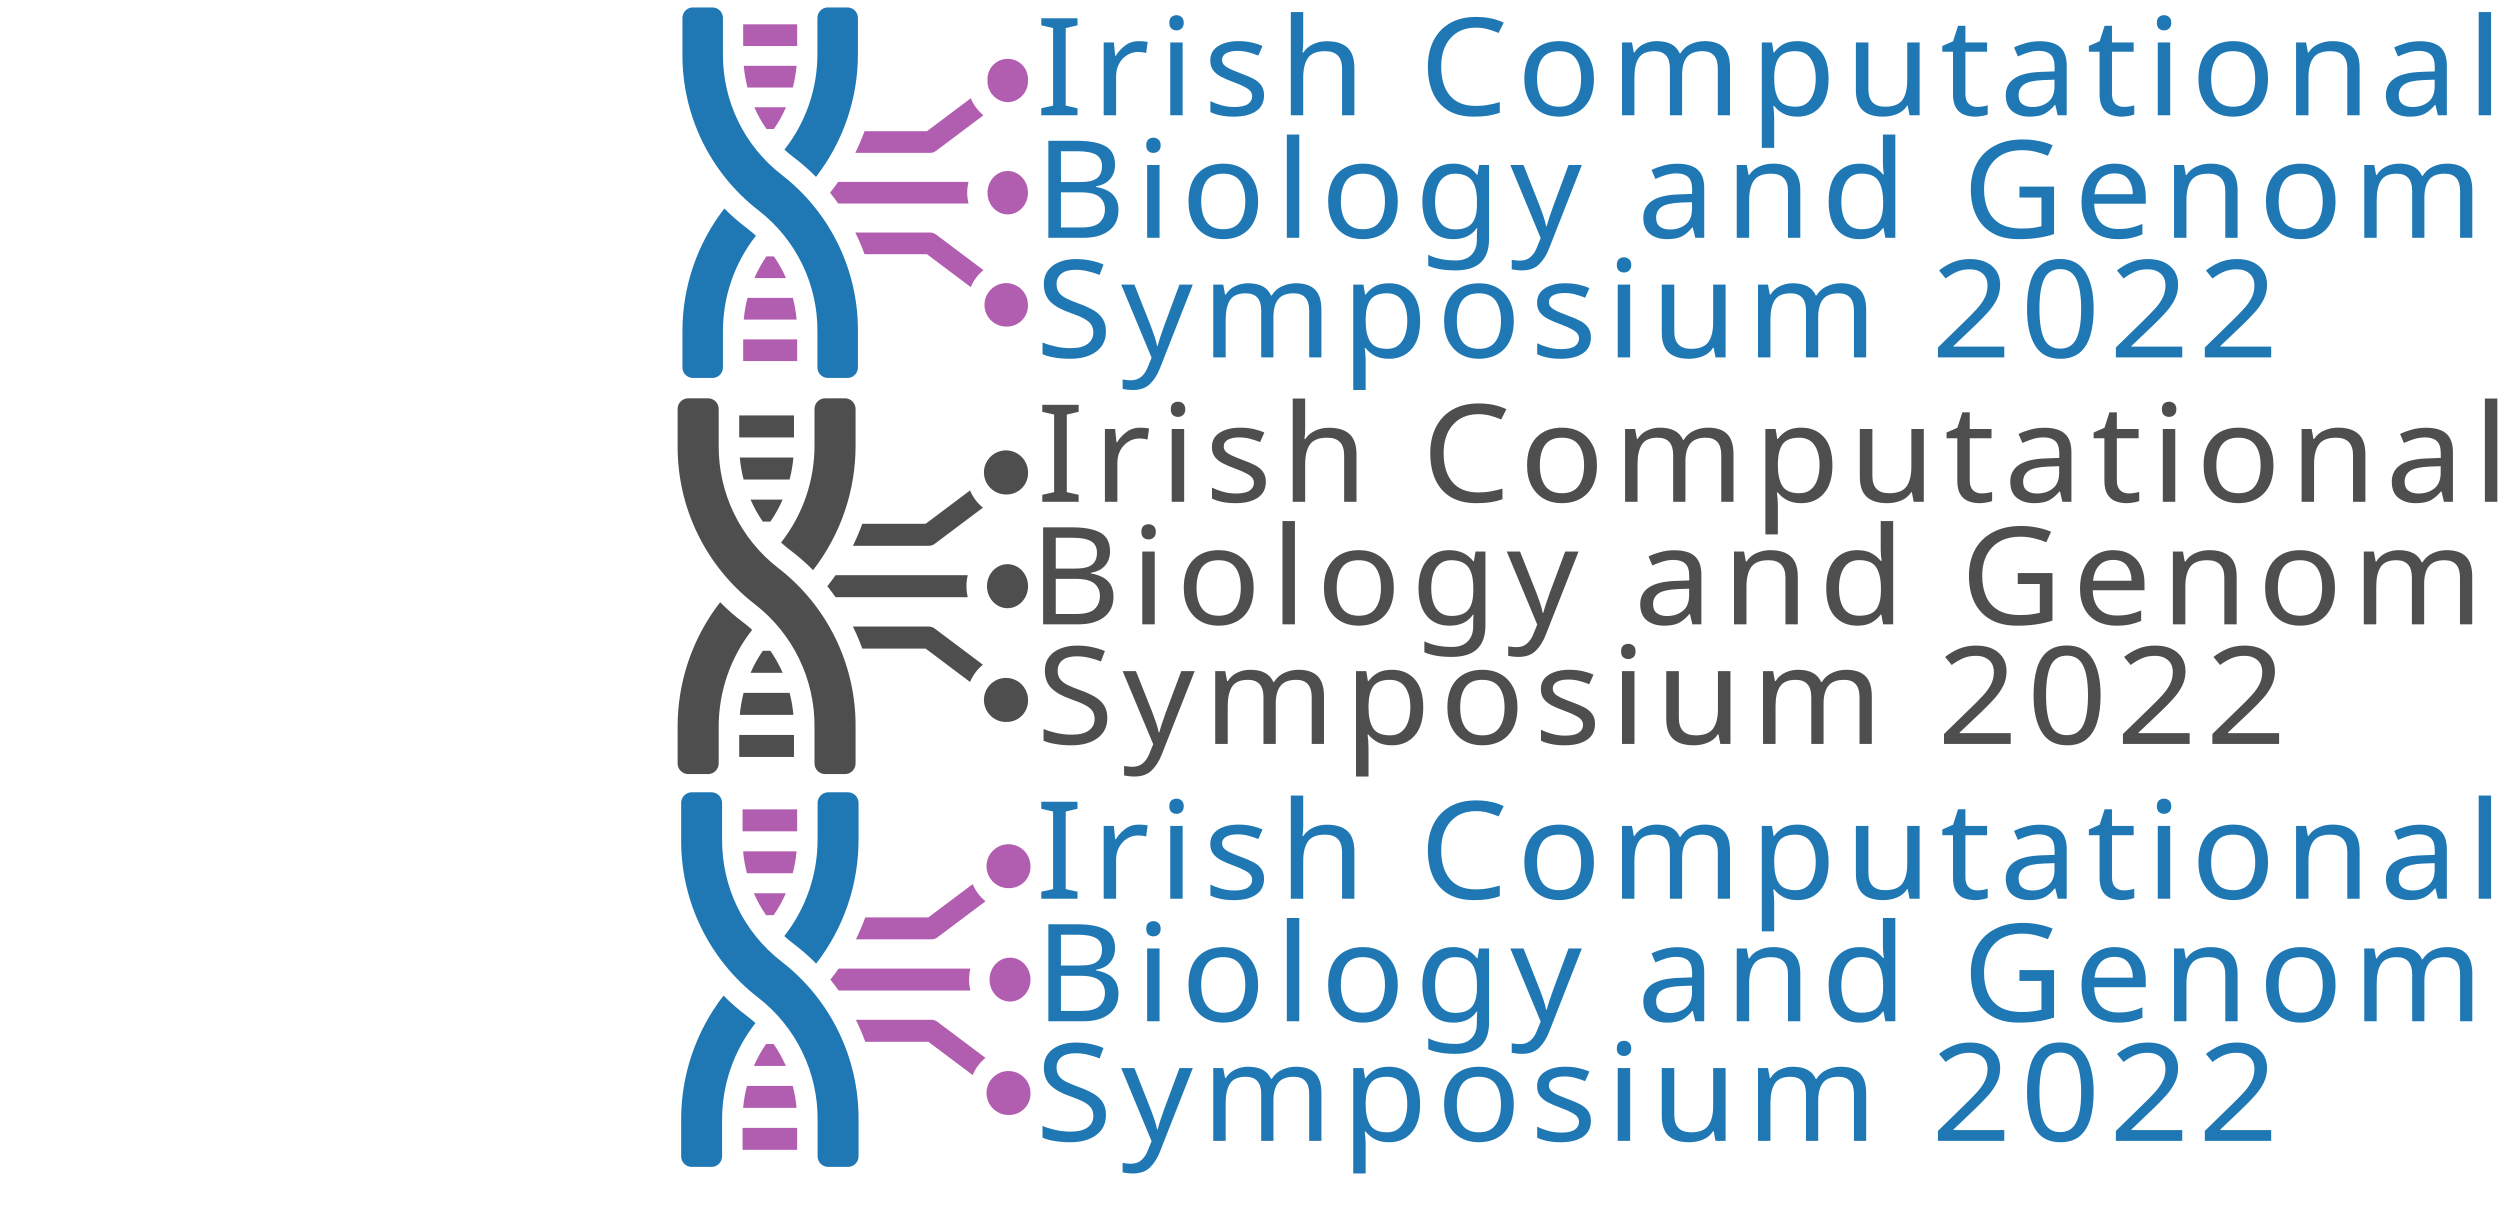
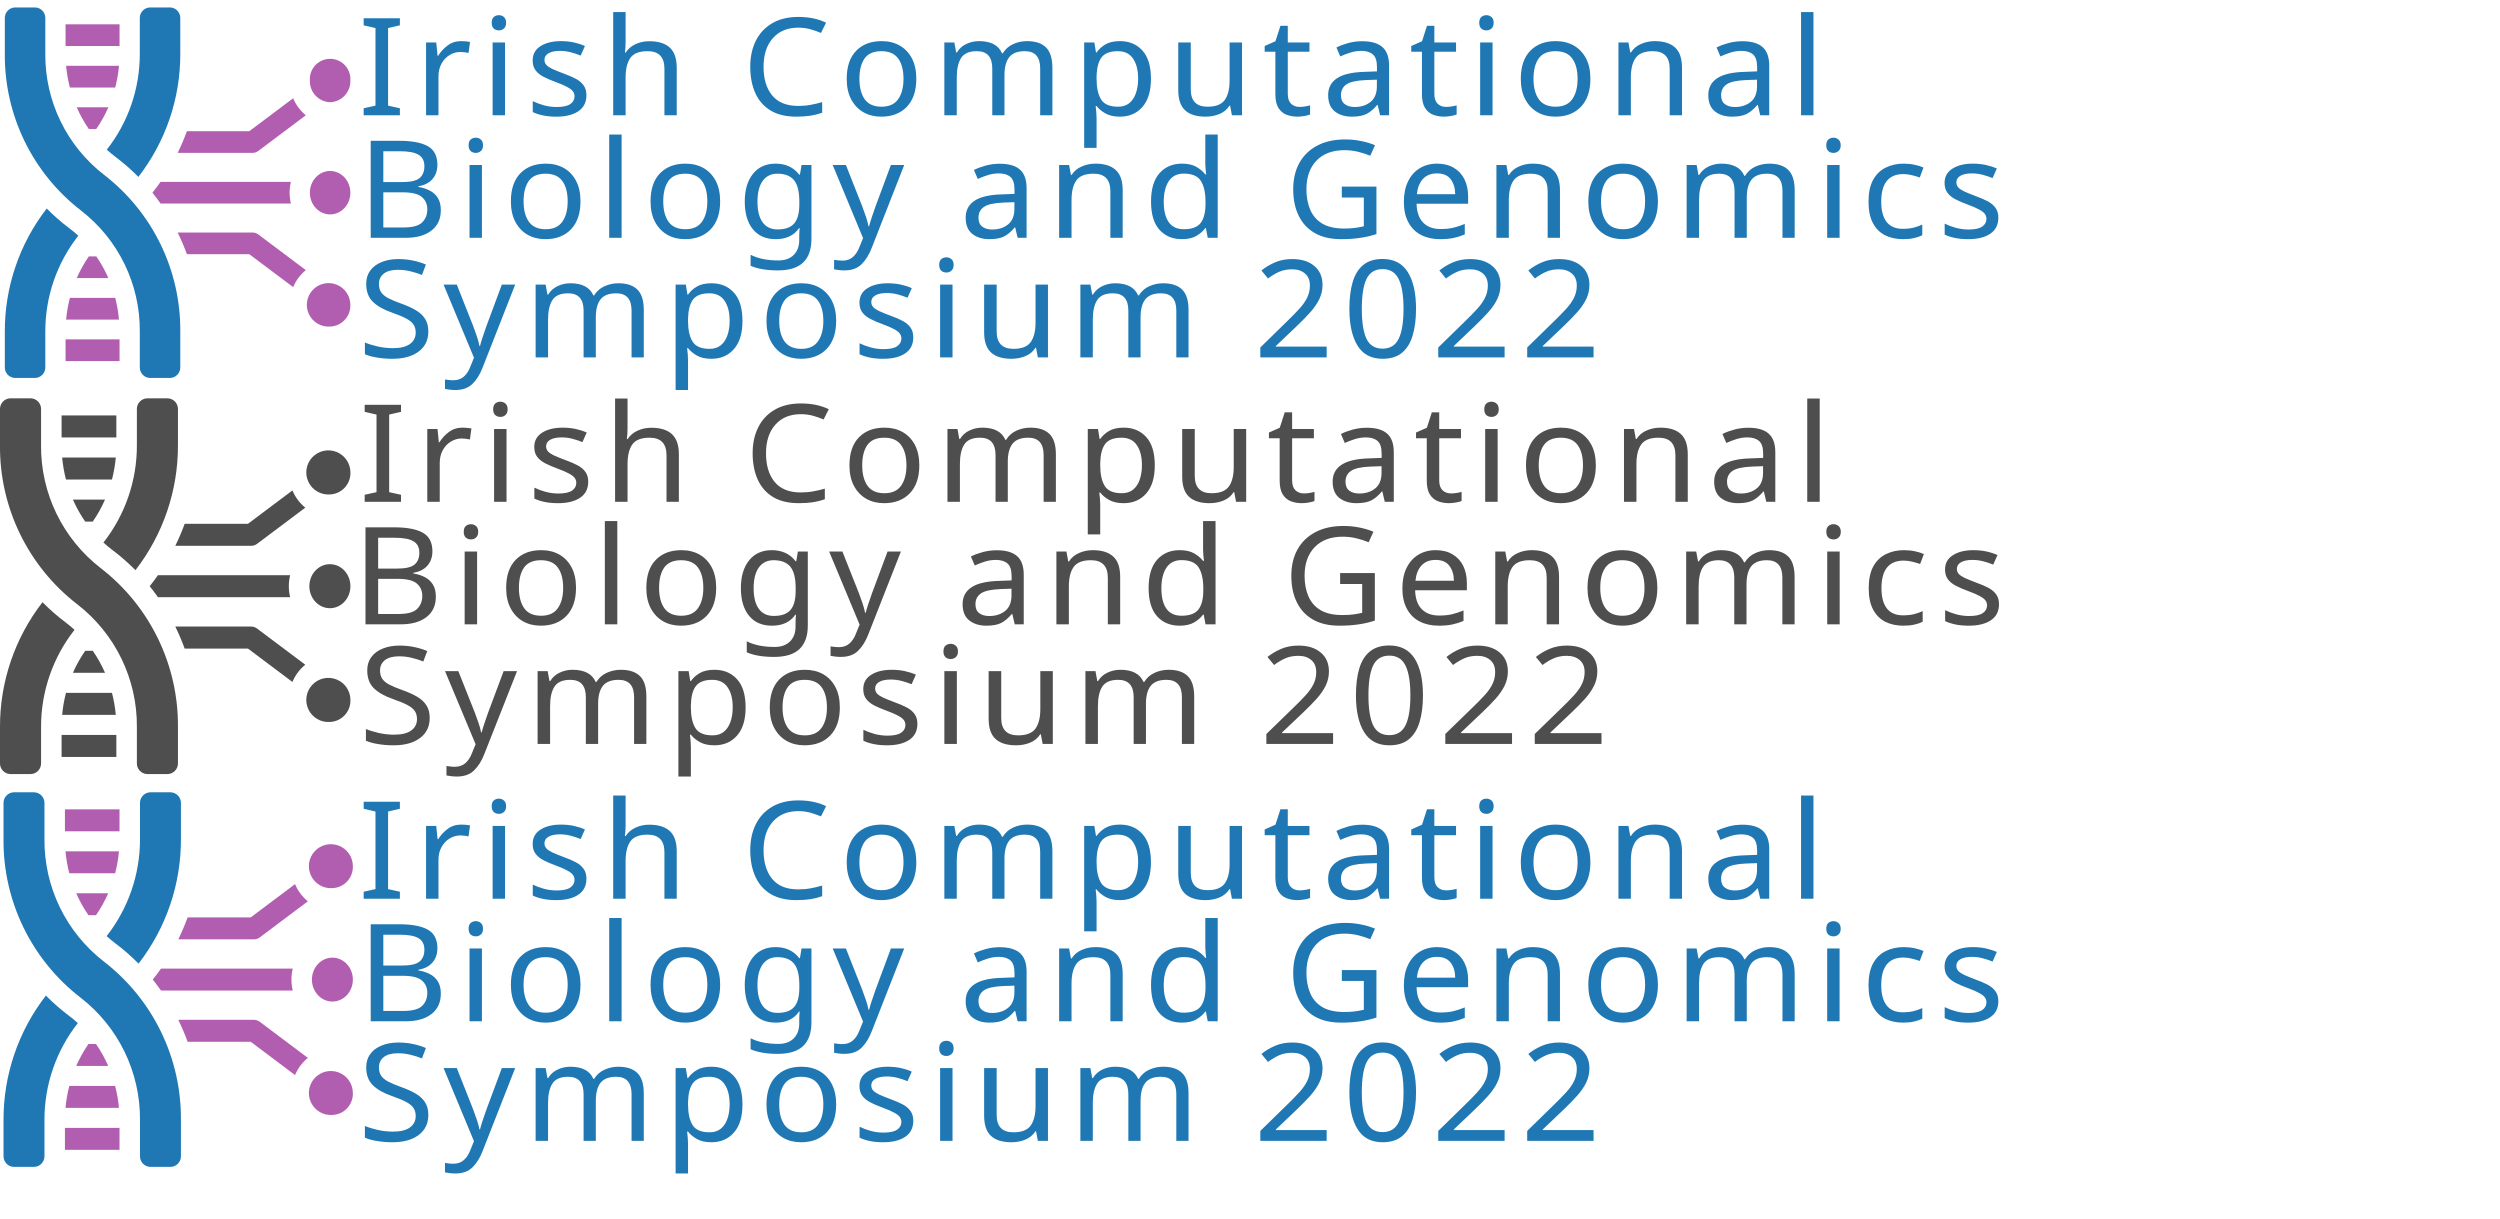
- <svg xmlns="http://www.w3.org/2000/svg" id="Layer_1" data-name="Layer 1" width="400.295" height="195.115" viewBox="0 0 183.295 195.115">
+ <svg xmlns="http://www.w3.org/2000/svg" id="Layer_1" data-name="Layer 1" width="400.295" height="195.115" viewBox="0 0 400.295 195.115">
  <defs>
    <style>
      .cls-1, .cls-2, .cls-3, .cls-4, .cls-5, .cls-6 {
        isolation: isolate;
        font-family: Poppins-Regular, Poppins;
      }

      .cls-1, .cls-4 {
        font-size: 21.745px;
      }

      .cls-1, .cls-2, .cls-3, .cls-7 {
        fill: #1f78b4;
      }

      .cls-1 {
        letter-spacing: 0.061em;
      }

      .cls-2, .cls-3, .cls-5, .cls-6 {
        font-size: 21.744px;
      }

      .cls-2 {
        letter-spacing: 0.061em;
      }

      .cls-3 {
        letter-spacing: 0.066em;
      }

      .cls-4, .cls-5, .cls-6, .cls-9 {
        fill: #4e4e4e;
      }

      .cls-4 {
        letter-spacing: 0.061em;
      }

      .cls-5 {
        letter-spacing: 0.061em;
      }

      .cls-6 {
        letter-spacing: 0.066em;
      }

      .cls-8 {
        fill: #b25eb0;
      }
    </style>
  </defs>
  <text class="cls-1" transform="translate(57.27949 57.23047) scale(1.03488 1)">Symposium 2022</text>
  <text class="cls-2" transform="translate(57.32637 18.46045) scale(1.03371 1)">Irish Computational</text>
  <text class="cls-3" transform="translate(57.17793 38.07666) scale(1.03371 1)">Biology and Genomics</text>
  <text class="cls-1" transform="translate(57.27949 182.6768) scale(1.03488 1)">Symposium 2022</text>
  <text class="cls-2" transform="translate(57.32637 143.9072) scale(1.03371 1)">Irish Computational</text>
  <text class="cls-3" transform="translate(57.17793 163.5234) scale(1.03371 1)">Biology and Genomics</text>
  <text class="cls-4" transform="translate(57.43623 119.1187) scale(1.0407 1)">Symposium 2022</text>
  <text class="cls-5" transform="translate(57.48262 80.34912) scale(1.03745 1)">Irish Computational</text>
  <text class="cls-6" transform="translate(56.3332 99.96533) scale(1.03745 1)">Biology and Genomics</text>
  <g>
    <g>
      <path class="cls-7" d="M30.099,60.96H26.857a1.683,1.683,0,0,1-1.621-1.738V53.552a24.255,24.255,0,0,0-9.423-19.408A31.376,31.376,0,0,1,3.624,9.04V3.371A1.683,1.683,0,0,1,5.245,1.633H8.487a1.683,1.683,0,0,1,1.621,1.738V9.04A24.254,24.254,0,0,0,19.531,28.448,31.377,31.377,0,0,1,31.719,53.552v5.67A1.683,1.683,0,0,1,30.099,60.96Z" transform="translate(-2.85244 -0.44238)" />
      <g>
        <path class="cls-7" d="M25.009,28.767A32.031,32.031,0,0,0,31.719,9.04V3.371a1.683,1.683,0,0,0-1.621-1.738H26.857a1.683,1.683,0,0,0-1.621,1.738V9.04a24.748,24.748,0,0,1-5.282,15.366q.687.63,1.436,1.194a32.3,32.3,0,0,1,3.619,3.167Z" transform="translate(-2.85244 -0.44238)" />
        <path class="cls-7" d="M10.335,33.826A32.033,32.033,0,0,0,3.624,53.552v5.67A1.683,1.683,0,0,0,5.245,60.96H8.487a1.683,1.683,0,0,0,1.621-1.738V53.552a24.749,24.749,0,0,1,5.282-15.366q-.687-.63-1.435-1.193A32.326,32.326,0,0,1,10.335,33.826Z" transform="translate(-2.85244 -0.44238)" />
      </g>
      <g>
        <path class="cls-8" d="M13.349,4.336h8.645V7.812H13.349Z" transform="translate(-2.85244 -0.44238)" />
        <path class="cls-8" d="M13.349,54.781h8.645V58.257H13.349Z" transform="translate(-2.85244 -0.44238)" />
        <g>
          <path class="cls-8" d="M21.302,48.138H14.042a21.51,21.51,0,0,0-.604,3.476H21.905A21.466,21.466,0,0,0,21.302,48.138Z" transform="translate(-2.85244 -0.44238)" />
          <path class="cls-8" d="M13.437,10.979a21.502,21.502,0,0,0,.602,3.476h7.263a21.51,21.51,0,0,0,.604-3.476Z" transform="translate(-2.85244 -0.44238)" />
          <path class="cls-8" d="M15.136,17.621a20.603,20.603,0,0,0,1.937,3.476h1.196a20.609,20.609,0,0,0,1.937-3.476Z" transform="translate(-2.85244 -0.44238)" />
          <path class="cls-8" d="M20.207,44.971A20.61,20.61,0,0,0,18.27,41.495H17.074A20.617,20.617,0,0,0,15.137,44.971Z" transform="translate(-2.85244 -0.44238)" />
        </g>
      </g>
    </g>
    <g>
      <path class="cls-8" d="M55.709,52.733a3.485,3.485,0,1,1,3.242-3.476A3.369,3.369,0,0,1,55.709,52.733Z" transform="translate(-2.85244 -0.44238)" />
      <path class="cls-8" d="M55.709,16.812a3.369,3.369,0,0,1-3.242-3.476,3.25,3.25,0,1,1,6.484,0A3.369,3.369,0,0,1,55.709,16.812Z" transform="translate(-2.85244 -0.44238)" />
      <ellipse class="cls-8" cx="52.856" cy="30.854" rx="3.242" ry="3.476" />
    </g>
    <g>
      <path class="cls-8" d="M51.822,43.696l-7.61-5.712a1.547,1.547,0,0,0-.93-.314H31.299a35.43,35.43,0,0,1,1.48,3.476h9.991l7.022,5.271a6.932,6.932,0,0,1,2.029-2.721Z" transform="translate(-2.85244 -0.44238)" />
      <path class="cls-8" d="M44.211,24.609l7.61-5.712a6.931,6.931,0,0,1-2.029-2.721l-7.022,5.271h-9.991a35.431,35.431,0,0,1-1.48,3.476H43.282A1.547,1.547,0,0,0,44.211,24.609Z" transform="translate(-2.85244 -0.44238)" />
      <path class="cls-8" d="M49.43,29.558H28.563q-.625.891-1.305,1.738.68.847,1.305,1.738h20.867a7.464,7.464,0,0,1,0-3.476Z" transform="translate(-2.85244 -0.44238)" />
    </g>
  </g>
  <g>
    <g>
      <path class="cls-9" d="M29.701,124.386H26.414A1.706,1.706,0,0,1,24.77,122.623v-5.75a24.598,24.598,0,0,0-9.556-19.682A31.82,31.82,0,0,1,2.852,71.732V65.982a1.706,1.706,0,0,1,1.644-1.763H7.784a1.706,1.706,0,0,1,1.644,1.763v5.75a24.597,24.597,0,0,0,9.557,19.682,31.821,31.821,0,0,1,12.361,25.459V122.623A1.706,1.706,0,0,1,29.701,124.386Z" transform="translate(-2.85244 -0.44238)" />
      <g>
        <path class="cls-9" d="M24.54,91.737a32.484,32.484,0,0,0,6.806-20.005V65.982a1.706,1.706,0,0,0-1.644-1.763H26.414A1.706,1.706,0,0,0,24.77,65.982v5.75a25.098,25.098,0,0,1-5.357,15.583q.697.639,1.456,1.21a32.757,32.757,0,0,1,3.67,3.211Z" transform="translate(-2.85244 -0.44238)" />
        <path class="cls-9" d="M9.658,96.867a32.486,32.486,0,0,0-6.806,20.006V122.623a1.706,1.706,0,0,0,1.644,1.763H7.784A1.706,1.706,0,0,0,9.428,122.623v-5.75a25.1,25.1,0,0,1,5.357-15.584q-.697-.639-1.456-1.21A32.783,32.783,0,0,1,9.658,96.867Z" transform="translate(-2.85244 -0.44238)" />
      </g>
      <g>
        <path class="cls-9" d="M12.715,66.96h8.767v3.525h-8.767Z" transform="translate(-2.85244 -0.44238)" />
        <path class="cls-9" d="M12.715,118.119h8.767v3.525h-8.767Z" transform="translate(-2.85244 -0.44238)" />
        <g>
          <path class="cls-9" d="M20.781,111.382H13.417a21.814,21.814,0,0,0-.613,3.525h8.587A21.77,21.77,0,0,0,20.781,111.382Z" transform="translate(-2.85244 -0.44238)" />
          <path class="cls-9" d="M12.805,73.697a21.806,21.806,0,0,0,.61,3.525h7.365a21.814,21.814,0,0,0,.613-3.525Z" transform="translate(-2.85244 -0.44238)" />
          <path class="cls-9" d="M14.527,80.434a20.894,20.894,0,0,0,1.965,3.525h1.213a20.901,20.901,0,0,0,1.965-3.525Z" transform="translate(-2.85244 -0.44238)" />
          <path class="cls-9" d="M19.67,108.171a20.901,20.901,0,0,0-1.965-3.525H16.493a20.908,20.908,0,0,0-1.965,3.525Z" transform="translate(-2.85244 -0.44238)" />
        </g>
      </g>
    </g>
    <g>
      <path class="cls-9" d="M55.674,116.042a3.534,3.534,0,1,1,3.288-3.525A3.417,3.417,0,0,1,55.674,116.042Z" transform="translate(-2.85244 -0.44238)" />
      <path class="cls-9" d="M55.674,79.613a3.534,3.534,0,1,1,3.288-3.525A3.417,3.417,0,0,1,55.674,79.613Z" transform="translate(-2.85244 -0.44238)" />
      <ellipse class="cls-9" cx="52.821" cy="93.86" rx="3.288" ry="3.525" />
    </g>
    <g>
      <path class="cls-9" d="M51.732,106.877l-7.718-5.793a1.569,1.569,0,0,0-.943-.319H30.919a35.931,35.931,0,0,1,1.501,3.525H42.553l7.121,5.346a7.03,7.03,0,0,1,2.057-2.759Z" transform="translate(-2.85244 -0.44238)" />
      <path class="cls-9" d="M44.014,87.521l7.718-5.793a7.029,7.029,0,0,1-2.057-2.759L42.553,84.314H32.421a35.932,35.932,0,0,1-1.501,3.525H43.071A1.569,1.569,0,0,0,44.014,87.521Z" transform="translate(-2.85244 -0.44238)" />
      <path class="cls-9" d="M49.307,92.54H28.144q-.634.903-1.323,1.763.689.859,1.324,1.763h21.163a7.569,7.569,0,0,1,0-3.525Z" transform="translate(-2.85244 -0.44238)" />
    </g>
  </g>
  <g>
    <g>
      <path class="cls-7" d="M30.183,187.284H26.905a1.701,1.701,0,0,1-1.639-1.757v-5.732A24.522,24.522,0,0,0,15.74,160.173,31.722,31.722,0,0,1,3.416,134.792V129.06A1.701,1.701,0,0,1,5.055,127.302H8.333a1.701,1.701,0,0,1,1.639,1.757V134.792a24.521,24.521,0,0,0,9.527,19.622,31.723,31.723,0,0,1,12.323,25.381v5.732A1.701,1.701,0,0,1,30.183,187.284Z" transform="translate(-2.85244 -0.44238)" />
      <g>
        <path class="cls-7" d="M25.037,154.736A32.385,32.385,0,0,0,31.822,134.792v-5.732a1.701,1.701,0,0,0-1.639-1.757H26.905a1.701,1.701,0,0,0-1.639,1.757V134.792a25.021,25.021,0,0,1-5.34,15.536q.695.637,1.451,1.207a32.656,32.656,0,0,1,3.659,3.202Z" transform="translate(-2.85244 -0.44238)" />
        <path class="cls-7" d="M10.201,159.851a32.386,32.386,0,0,0-6.785,19.944v5.732A1.701,1.701,0,0,0,5.055,187.284H8.333a1.701,1.701,0,0,0,1.639-1.757v-5.732a25.023,25.023,0,0,1,5.34-15.536q-.695-.637-1.451-1.206A32.682,32.682,0,0,1,10.201,159.851Z" transform="translate(-2.85244 -0.44238)" />
      </g>
      <g>
        <path class="cls-8" d="M13.249,130.035H21.989v3.515H13.249Z" transform="translate(-2.85244 -0.44238)" />
        <path class="cls-8" d="M13.249,181.037H21.989v3.515H13.249Z" transform="translate(-2.85244 -0.44238)" />
        <g>
          <path class="cls-8" d="M21.289,174.321H13.949a21.747,21.747,0,0,0-.611,3.515h8.561A21.703,21.703,0,0,0,21.289,174.321Z" transform="translate(-2.85244 -0.44238)" />
          <path class="cls-8" d="M13.338,136.751a21.739,21.739,0,0,0,.608,3.515H21.289a21.747,21.747,0,0,0,.611-3.515Z" transform="translate(-2.85244 -0.44238)" />
          <path class="cls-8" d="M15.055,143.468a20.83,20.83,0,0,0,1.959,3.515h1.209a20.837,20.837,0,0,0,1.959-3.515Z" transform="translate(-2.85244 -0.44238)" />
          <path class="cls-8" d="M20.183,171.119a20.837,20.837,0,0,0-1.959-3.515H17.015a20.844,20.844,0,0,0-1.959,3.515Z" transform="translate(-2.85244 -0.44238)" />
        </g>
      </g>
    </g>
    <g>
      <path class="cls-8" d="M56.075,178.967A3.523,3.523,0,1,1,59.353,175.452,3.406,3.406,0,0,1,56.075,178.967Z" transform="translate(-2.85244 -0.44238)" />
      <path class="cls-8" d="M56.075,142.649A3.523,3.523,0,1,1,59.353,139.135,3.406,3.406,0,0,1,56.075,142.649Z" transform="translate(-2.85244 -0.44238)" />
      <ellipse class="cls-8" cx="53.223" cy="156.851" rx="3.278" ry="3.515" />
    </g>
    <g>
      <path class="cls-8" d="M52.146,169.83l-7.694-5.776a1.564,1.564,0,0,0-.94-.318H31.397a35.821,35.821,0,0,1,1.497,3.515H42.995l7.1,5.329a7.009,7.009,0,0,1,2.051-2.751Z" transform="translate(-2.85244 -0.44238)" />
      <path class="cls-8" d="M44.451,150.532l7.694-5.776a7.008,7.008,0,0,1-2.051-2.751l-7.1,5.329H32.894A35.822,35.822,0,0,1,31.397,150.85H43.511A1.564,1.564,0,0,0,44.451,150.532Z" transform="translate(-2.85244 -0.44238)" />
      <path class="cls-8" d="M49.728,155.536H28.63q-.632.9-1.319,1.757.687.857,1.32,1.757H49.728a7.546,7.546,0,0,1,0-3.515Z" transform="translate(-2.85244 -0.44238)" />
    </g>
  </g>
</svg>
